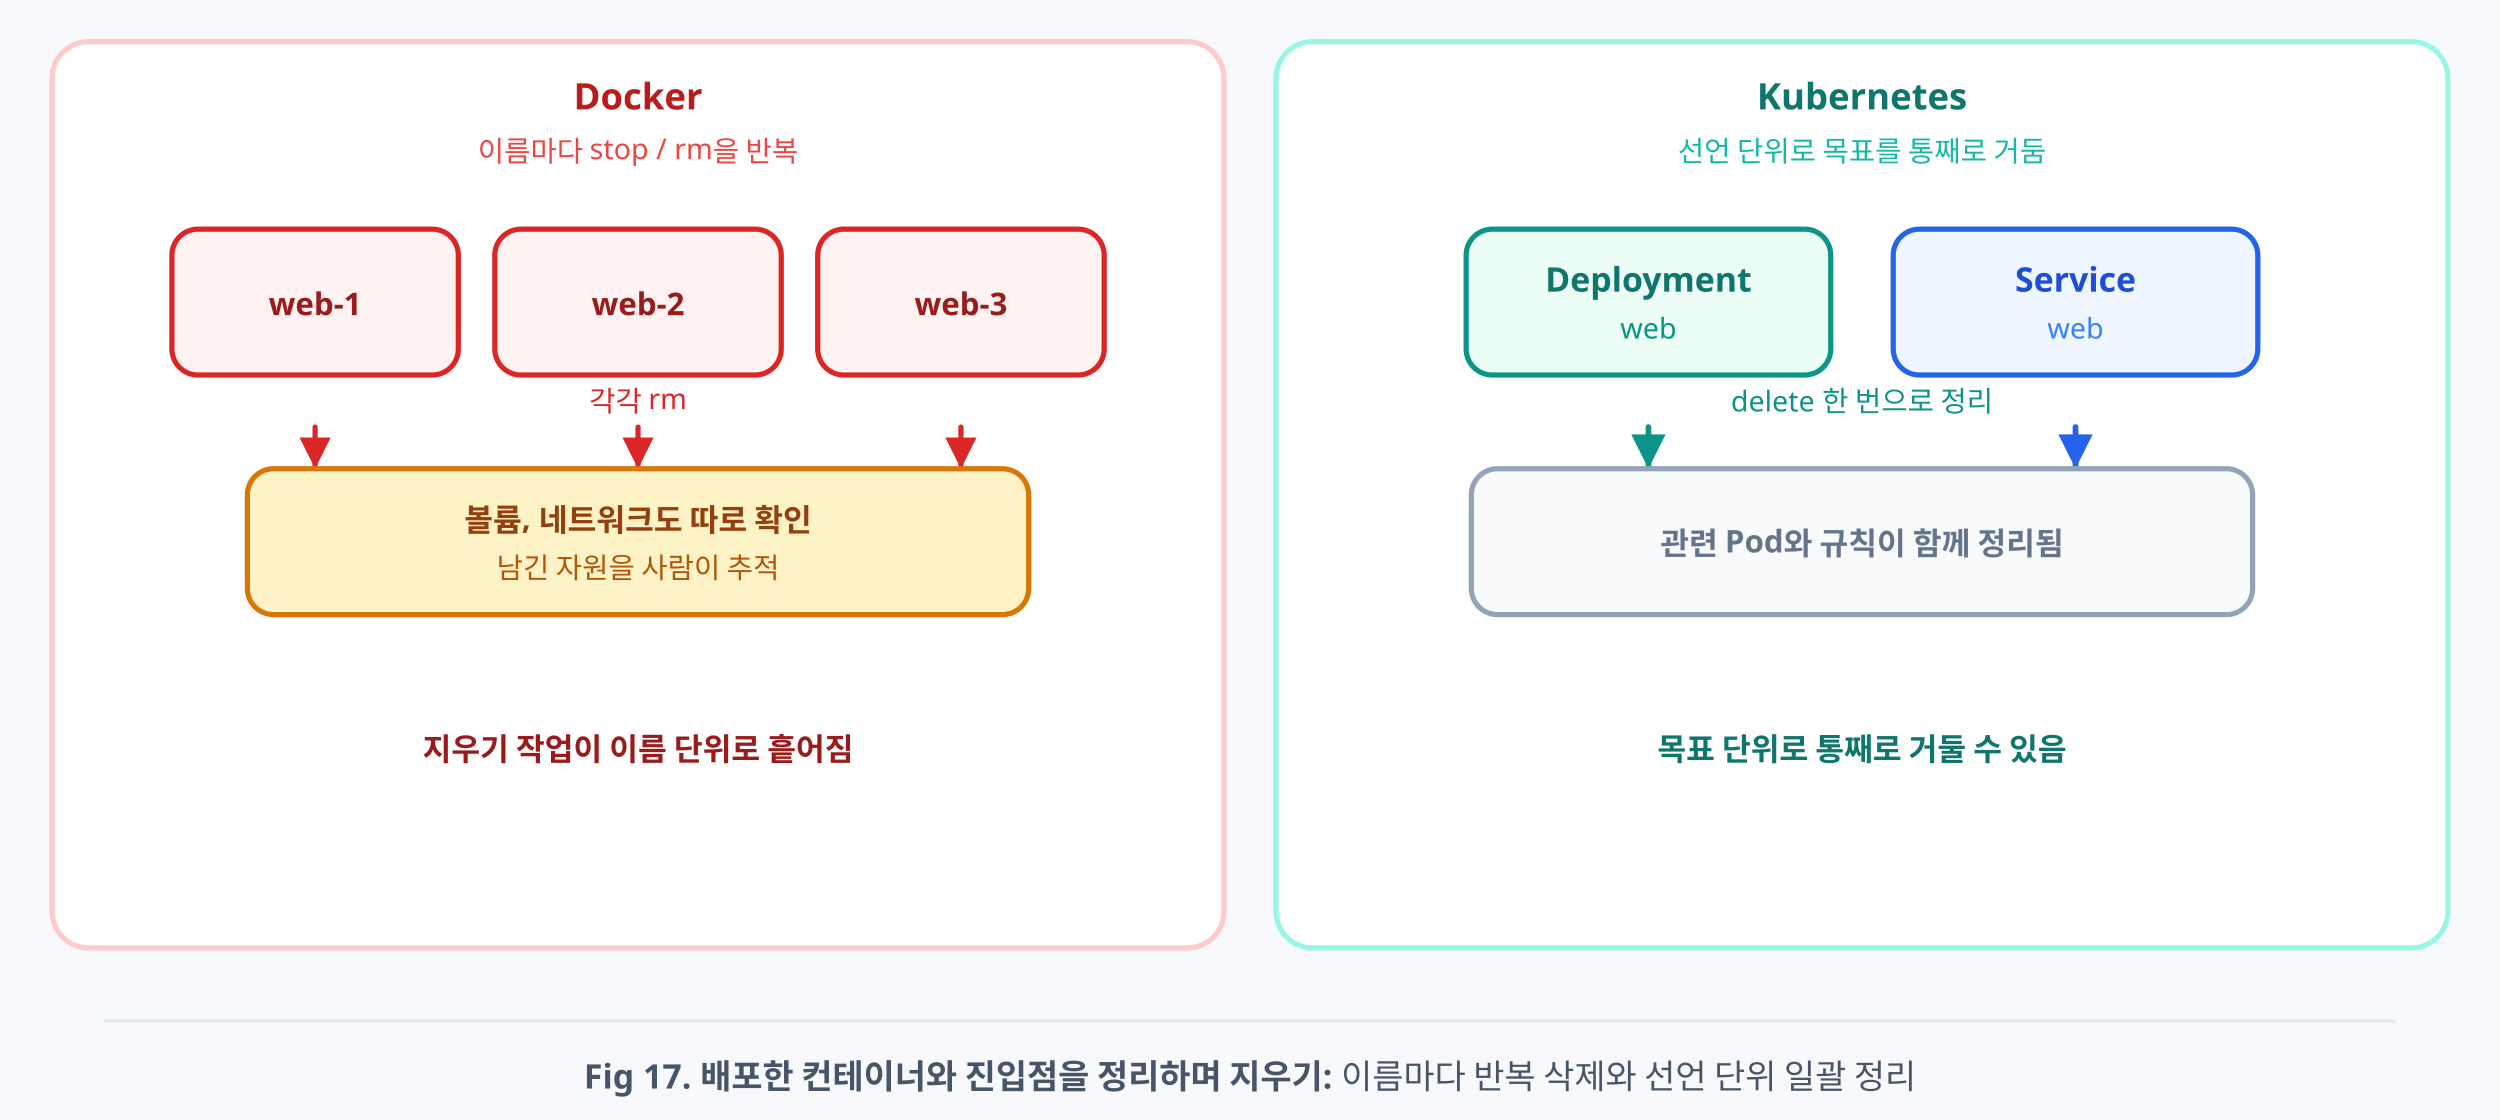
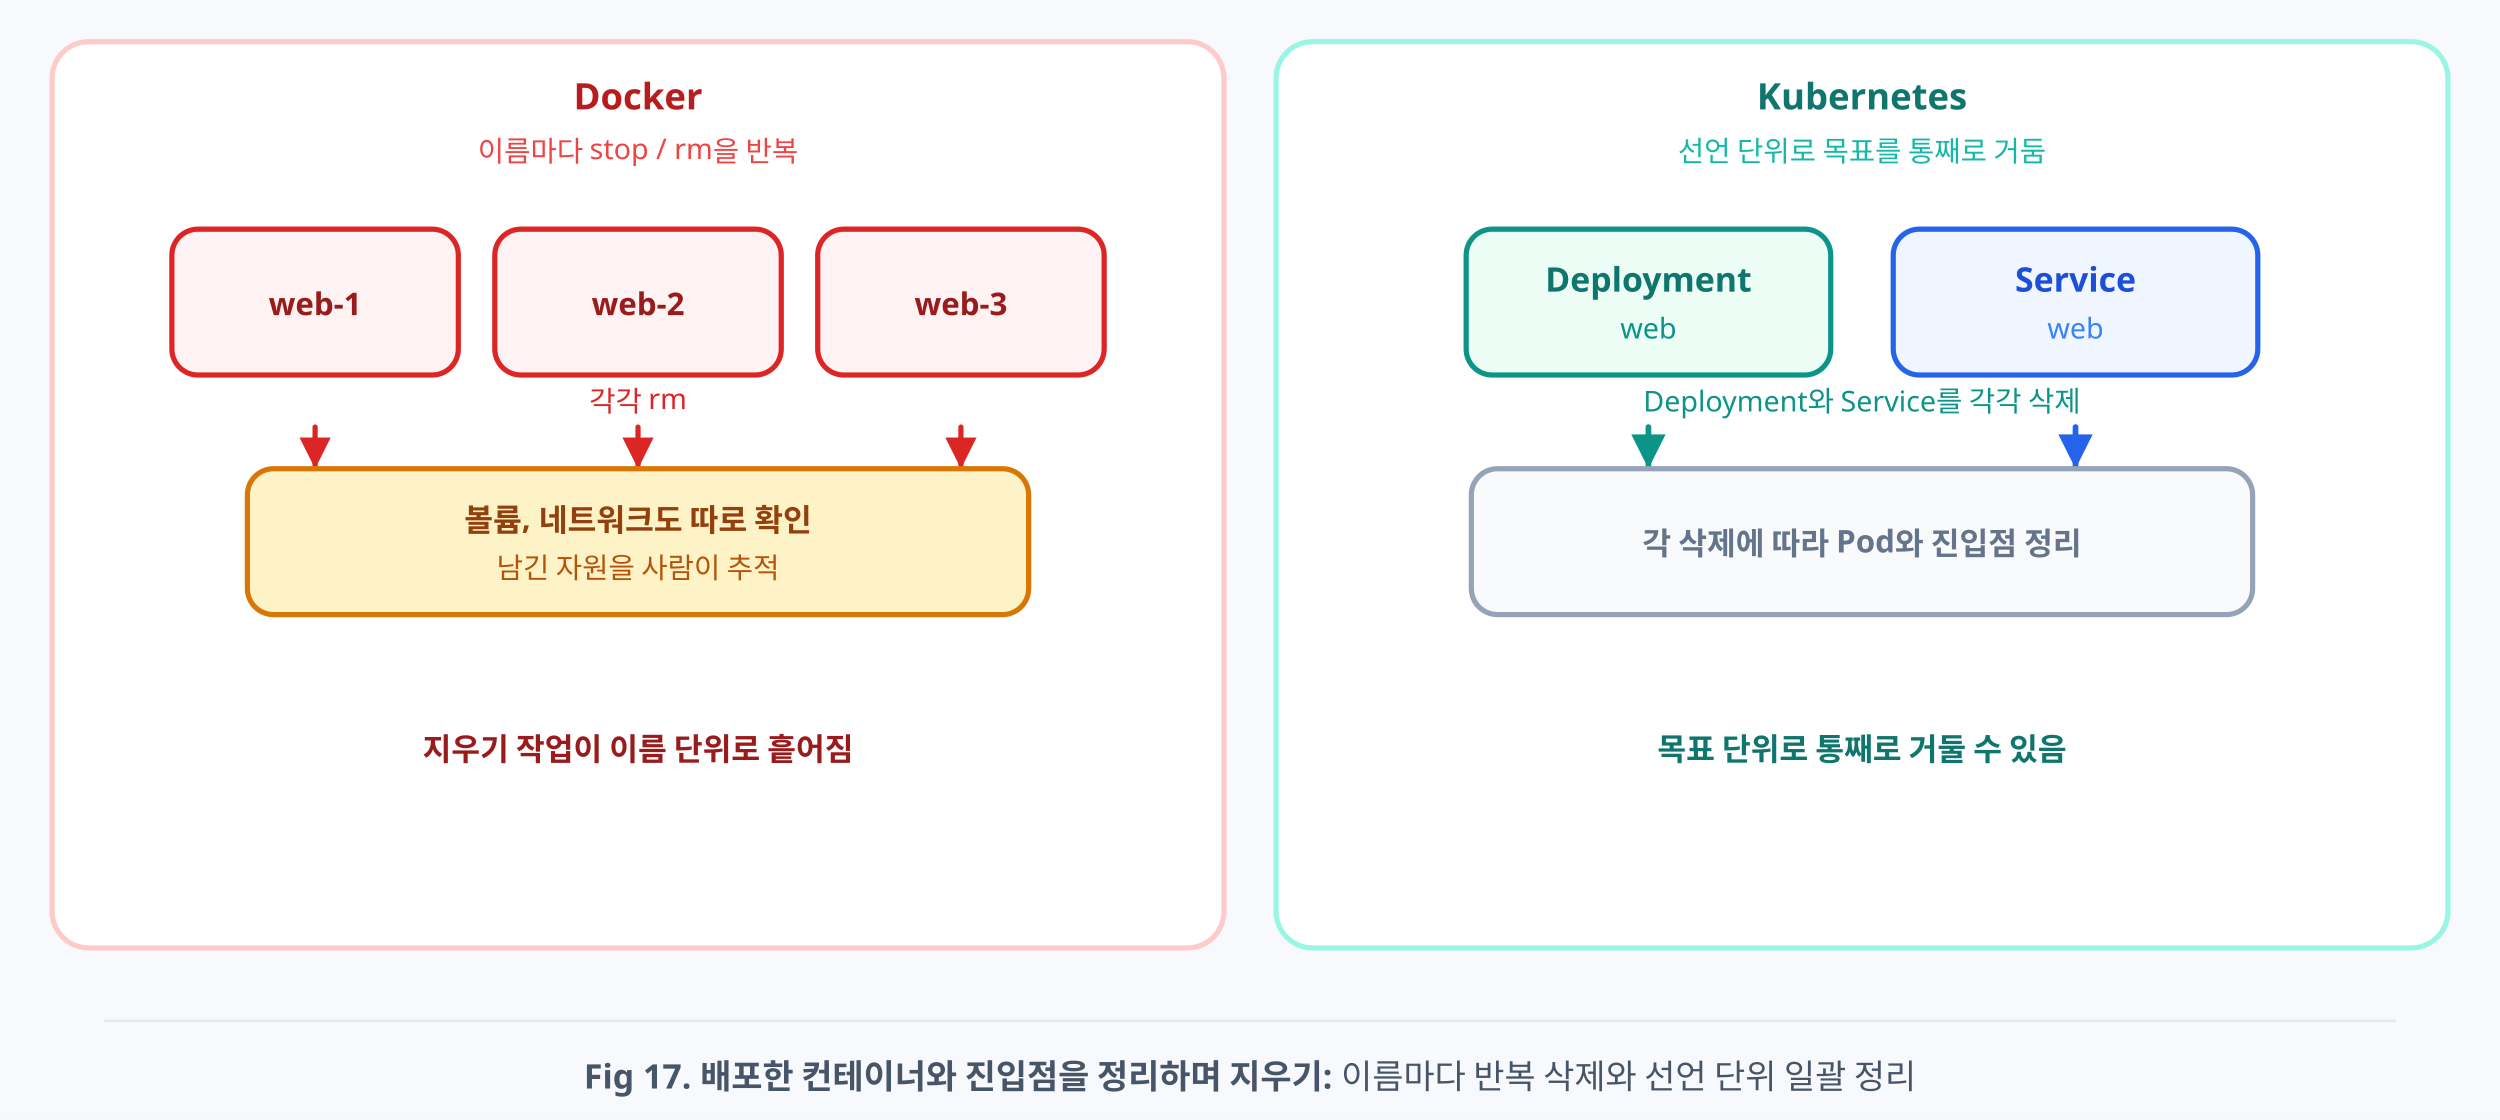
<svg xmlns="http://www.w3.org/2000/svg" width="960" height="430" viewBox="0 0 960 430">
  <rect width="960" height="430" fill="#F7F9FC" />
  <defs>
    <marker id="r" markerWidth="8" markerHeight="8" refX="6" refY="3" orient="auto" markerUnits="strokeWidth">
      <path d="M0,0 L6,3 L0,6 Z" fill="#DC2626" />
    </marker>
    <marker id="t" markerWidth="8" markerHeight="8" refX="6" refY="3" orient="auto" markerUnits="strokeWidth">
      <path d="M0,0 L6,3 L0,6 Z" fill="#0D9488" />
    </marker>
    <marker id="b" markerWidth="8" markerHeight="8" refX="6" refY="3" orient="auto" markerUnits="strokeWidth">
      <path d="M0,0 L6,3 L0,6 Z" fill="#2563EB" />
    </marker>
  </defs>
  <rect x="20" y="16" width="450" height="348" rx="14" fill="#FFFFFF" stroke="#FECACA" stroke-width="2" />
  <text x="245" y="42" text-anchor="middle" font-family="Apple SD Gothic Neo, Noto Sans KR, sans-serif" font-size="14" fill="#B91C1C" font-weight="700">Docker</text>
  <text x="245" y="62" text-anchor="middle" font-family="Apple SD Gothic Neo, Noto Sans KR, sans-serif" font-size="11" fill="#EF4444">이름마다 stop / rm을 반복</text>
  <rect x="66" y="88" width="110" height="56" rx="10" fill="#FEF2F2" stroke="#DC2626" stroke-width="2" />
  <text x="121.0" y="121" text-anchor="middle" font-family="Apple SD Gothic Neo, Noto Sans KR, sans-serif" font-size="12" fill="#991B1B" font-weight="600">web-1</text>
  <rect x="190" y="88" width="110" height="56" rx="10" fill="#FEF2F2" stroke="#DC2626" stroke-width="2" />
  <text x="245.0" y="121" text-anchor="middle" font-family="Apple SD Gothic Neo, Noto Sans KR, sans-serif" font-size="12" fill="#991B1B" font-weight="600">web-2</text>
  <rect x="314" y="88" width="110" height="56" rx="10" fill="#FEF2F2" stroke="#DC2626" stroke-width="2" />
  <text x="369.0" y="121" text-anchor="middle" font-family="Apple SD Gothic Neo, Noto Sans KR, sans-serif" font-size="12" fill="#991B1B" font-weight="600">web-3</text>
  <text x="245" y="158" text-anchor="middle" font-family="Apple SD Gothic Neo, Noto Sans KR, sans-serif" font-size="11" fill="#DC2626">각각 rm</text>
  <line x1="121.0" y1="164" x2="121.0" y2="180" stroke="#DC2626" stroke-width="2" stroke-linecap="round" marker-end="url(#r)" />
  <line x1="245.0" y1="164" x2="245.0" y2="180" stroke="#DC2626" stroke-width="2" stroke-linecap="round" marker-end="url(#r)" />
  <line x1="369.0" y1="164" x2="369.0" y2="180" stroke="#DC2626" stroke-width="2" stroke-linecap="round" marker-end="url(#r)" />
  <rect x="95" y="180" width="300" height="56" rx="10" fill="#FEF3C7" stroke="#D97706" stroke-width="2" />
  <text x="245" y="204" text-anchor="middle" font-family="Apple SD Gothic Neo, Noto Sans KR, sans-serif" font-size="12" fill="#92400E" font-weight="600">볼륨, 네트워크도 따로 확인</text>
  <text x="245" y="222" text-anchor="middle" font-family="Apple SD Gothic Neo, Noto Sans KR, sans-serif" font-size="11" fill="#B45309">남긴 자원을 사람이 추적</text>
  <text x="245" y="292" text-anchor="middle" font-family="Apple SD Gothic Neo, Noto Sans KR, sans-serif" font-size="12" fill="#991B1B" font-weight="600">지우기 작업이 이름 단위로 흩어짐</text>
  <rect x="490" y="16" width="450" height="348" rx="14" fill="#FFFFFF" stroke="#99F6E4" stroke-width="2" />
  <text x="715" y="42" text-anchor="middle" font-family="Apple SD Gothic Neo, Noto Sans KR, sans-serif" font-size="14" fill="#0F766E" font-weight="700">Kubernetes</text>
  <text x="715" y="62" text-anchor="middle" font-family="Apple SD Gothic Neo, Noto Sans KR, sans-serif" font-size="11" fill="#14B8A6">선언 단위로 목표를 통째로 거둠</text>
  <rect x="563" y="88" width="140" height="56" rx="10" fill="#ECFDF5" stroke="#0D9488" stroke-width="2" />
  <text x="633.0" y="112" text-anchor="middle" font-family="Apple SD Gothic Neo, Noto Sans KR, sans-serif" font-size="13" fill="#0F766E" font-weight="600">Deployment</text>
  <text x="633.0" y="130" text-anchor="middle" font-family="Apple SD Gothic Neo, Noto Sans KR, sans-serif" font-size="11" fill="#0D9488">web</text>
  <rect x="727" y="88" width="140" height="56" rx="10" fill="#EFF6FF" stroke="#2563EB" stroke-width="2" />
  <text x="797.0" y="112" text-anchor="middle" font-family="Apple SD Gothic Neo, Noto Sans KR, sans-serif" font-size="13" fill="#1D4ED8" font-weight="600">Service</text>
  <text x="797.0" y="130" text-anchor="middle" font-family="Apple SD Gothic Neo, Noto Sans KR, sans-serif" font-size="11" fill="#3B82F6">web</text>
-   <text x="715" y="158" text-anchor="middle" font-family="Apple SD Gothic Neo, Noto Sans KR, sans-serif" font-size="11" fill="#0D9488">delete 한 번으로 정리</text>
+   <text x="715" y="158" text-anchor="middle" font-family="Apple SD Gothic Neo, Noto Sans KR, sans-serif" font-size="11" fill="#0D9488">Deployment와 Service를 각각 삭제</text>
  <line x1="633.0" y1="164" x2="633.0" y2="180" stroke="#0D9488" stroke-width="2.2" stroke-linecap="round" marker-end="url(#t)" />
  <line x1="797.0" y1="164" x2="797.0" y2="180" stroke="#2563EB" stroke-width="2.2" stroke-linecap="round" marker-end="url(#b)" />
  <rect x="565" y="180" width="300" height="56" rx="10" fill="#F8FAFC" stroke="#94A3B8" stroke-width="2" />
-   <text x="715" y="213" text-anchor="middle" font-family="Apple SD Gothic Neo, Noto Sans KR, sans-serif" font-size="12" fill="#64748B" font-weight="600">관련 Pod와 규칙이 함께 정리됨</text>
+   <text x="715" y="213" text-anchor="middle" font-family="Apple SD Gothic Neo, Noto Sans KR, sans-serif" font-size="12" fill="#64748B" font-weight="600">각 삭제에 따라 Pod와 진입점 정리</text>
  <text x="715" y="292" text-anchor="middle" font-family="Apple SD Gothic Neo, Noto Sans KR, sans-serif" font-size="12" fill="#0F766E" font-weight="600">목표 단위로 통째로 거둘 수 있음</text>
  <line x1="40" y1="392" x2="920" y2="392" stroke="#E2E8F0" stroke-width="1" />
  <text x="480" y="418" text-anchor="middle" font-family="Apple SD Gothic Neo, Noto Sans KR, sans-serif" font-size="13" fill="#475569">
    <tspan font-weight="600">Fig 17. 배포한 컨테이너와 진입점을 정리하며 지우기:</tspan>
    <tspan> 이름마다 반복 삭제와 선언 단위 일괄 정리</tspan>
  </text>
</svg>
